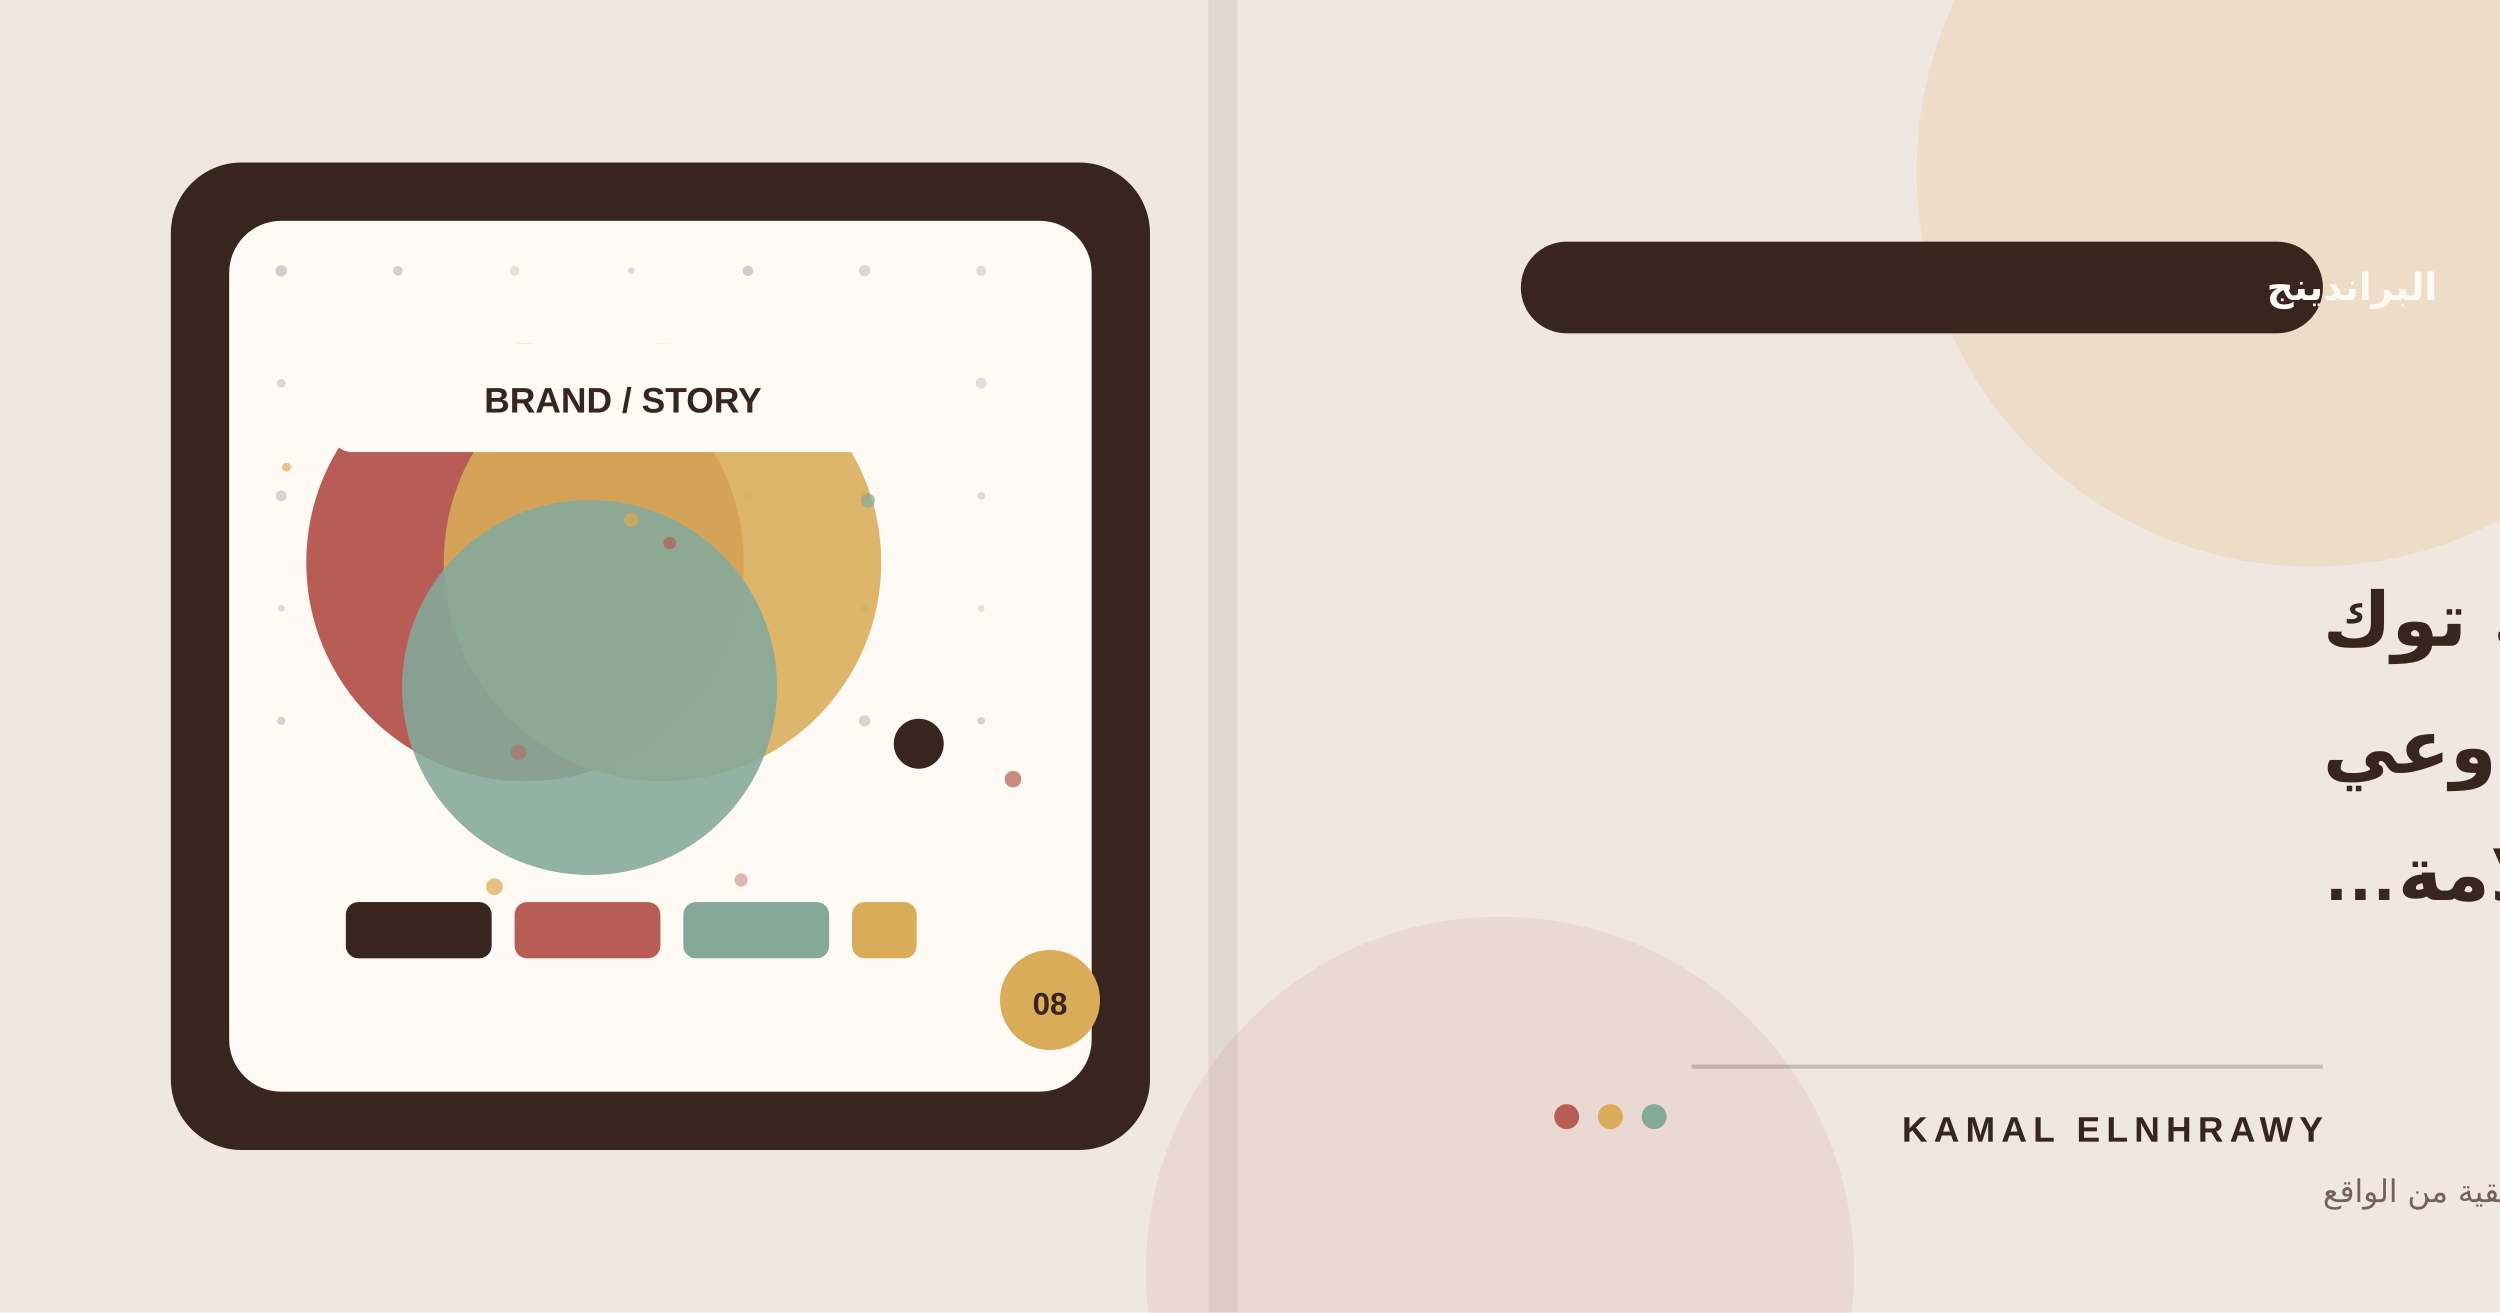
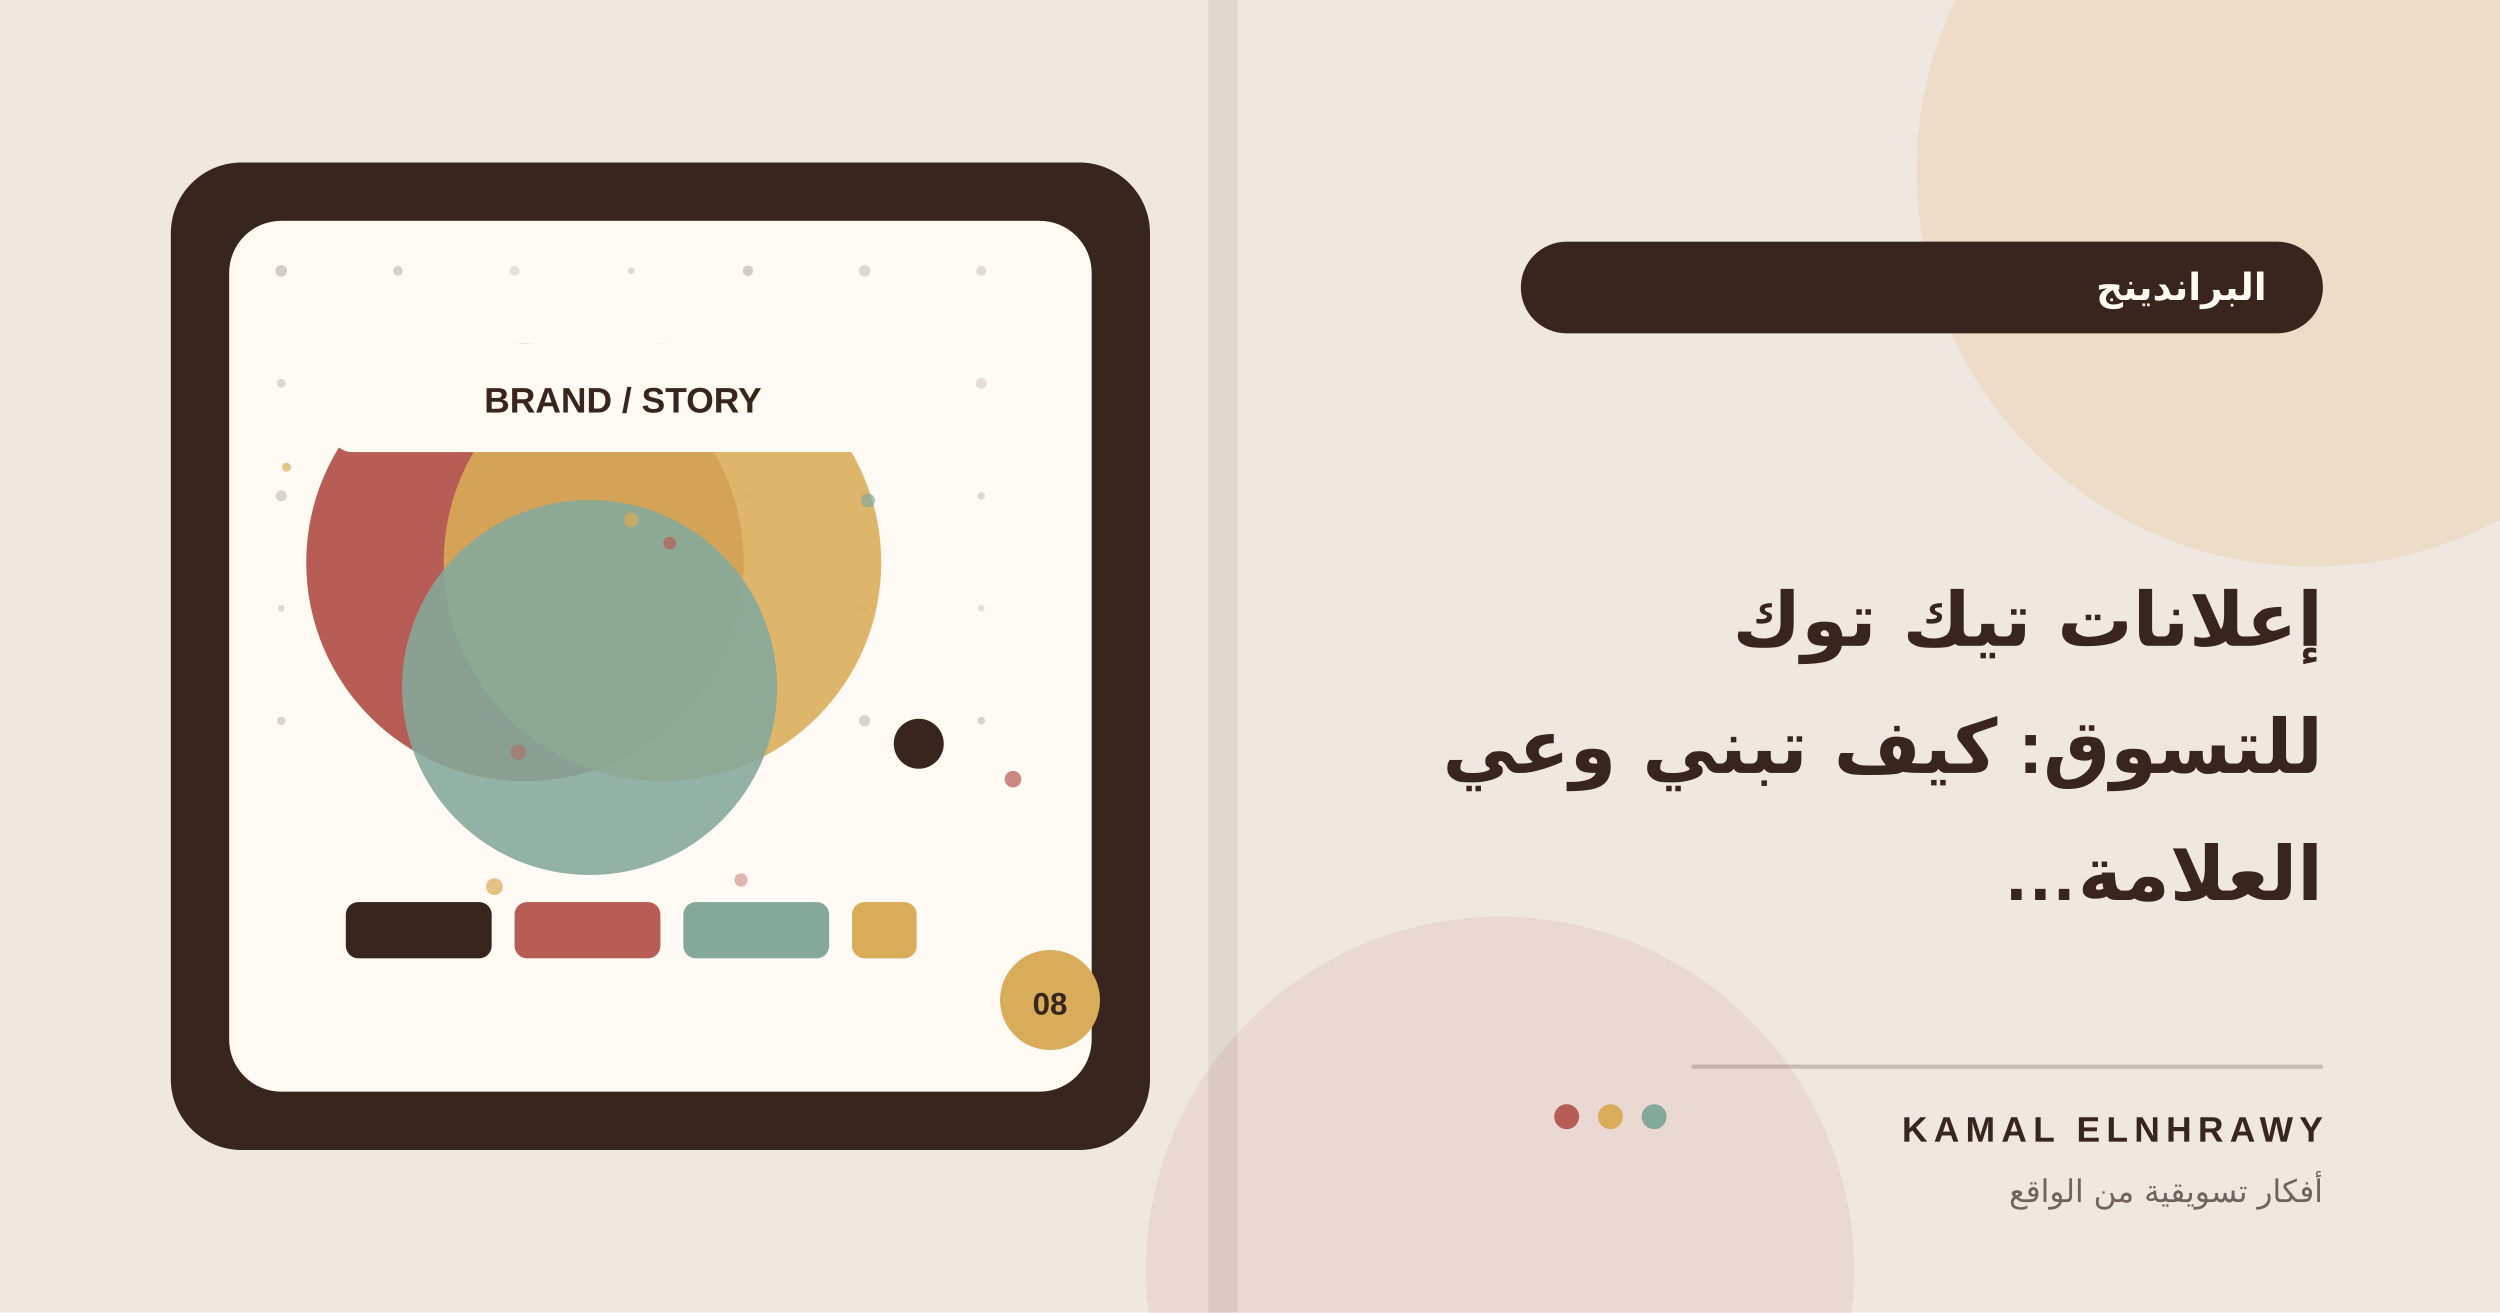
<svg xmlns="http://www.w3.org/2000/svg" width="1200" height="630" viewBox="0 0 1200 630" role="img" aria-labelledby="title desc">
  <rect width="1200" height="630" fill="#F0E7E1" />
  <circle cx="1110" cy="82" r="190" fill="#D8AC58" opacity="0.18" />
  <circle cx="720" cy="610" r="170" fill="#B85D55" opacity="0.10" />
  <path d="M580 0 H594 V630 H580 Z" fill="#38251D" opacity="0.08" />
  <g>
    <rect x="82" y="78" width="470" height="474" rx="34" fill="#38251D" />
    <rect x="110" y="106" width="414" height="418" rx="25" fill="#FFFAF4" />
    <circle cx="135" cy="130" r="2.777" fill="#38251D" opacity="0.217" />
    <circle cx="135" cy="184" r="2.071" fill="#38251D" opacity="0.166" />
    <circle cx="135" cy="238" r="2.632" fill="#38251D" opacity="0.18" />
    <circle cx="135" cy="292" r="1.642" fill="#38251D" opacity="0.154" />
    <circle cx="135" cy="346" r="1.996" fill="#38251D" opacity="0.189" />
    <circle cx="191" cy="130" r="2.306" fill="#38251D" opacity="0.202" />
    <circle cx="191" cy="184" r="2.571" fill="#38251D" opacity="0.168" />
    <circle cx="191" cy="238" r="1.766" fill="#38251D" opacity="0.125" />
    <circle cx="191" cy="292" r="2.601" fill="#38251D" opacity="0.207" />
    <circle cx="191" cy="346" r="2.293" fill="#38251D" opacity="0.143" />
    <circle cx="247" cy="130" r="2.3" fill="#38251D" opacity="0.127" />
    <circle cx="247" cy="184" r="1.976" fill="#38251D" opacity="0.18" />
    <circle cx="247" cy="238" r="2.217" fill="#38251D" opacity="0.161" />
    <circle cx="247" cy="292" r="2.331" fill="#38251D" opacity="0.125" />
    <circle cx="247" cy="346" r="2.147" fill="#38251D" opacity="0.172" />
    <circle cx="303" cy="130" r="1.61" fill="#38251D" opacity="0.153" />
    <circle cx="303" cy="184" r="2.469" fill="#38251D" opacity="0.145" />
    <circle cx="303" cy="238" r="2.246" fill="#38251D" opacity="0.22" />
    <circle cx="303" cy="292" r="1.719" fill="#38251D" opacity="0.16" />
    <circle cx="303" cy="346" r="2.397" fill="#38251D" opacity="0.165" />
    <circle cx="359" cy="130" r="2.482" fill="#38251D" opacity="0.216" />
    <circle cx="359" cy="184" r="1.811" fill="#38251D" opacity="0.192" />
    <circle cx="359" cy="238" r="1.995" fill="#38251D" opacity="0.154" />
    <circle cx="359" cy="292" r="2.171" fill="#38251D" opacity="0.211" />
    <circle cx="359" cy="346" r="1.765" fill="#38251D" opacity="0.12" />
    <circle cx="415" cy="130" r="2.752" fill="#38251D" opacity="0.163" />
    <circle cx="415" cy="184" r="2.389" fill="#38251D" opacity="0.148" />
    <circle cx="415" cy="238" r="2.152" fill="#38251D" opacity="0.156" />
    <circle cx="415" cy="292" r="1.666" fill="#38251D" opacity="0.166" />
    <circle cx="415" cy="346" r="2.716" fill="#38251D" opacity="0.187" />
    <circle cx="471" cy="130" r="2.402" fill="#38251D" opacity="0.146" />
    <circle cx="471" cy="184" r="2.616" fill="#38251D" opacity="0.133" />
    <circle cx="471" cy="238" r="1.801" fill="#38251D" opacity="0.159" />
    <circle cx="471" cy="292" r="1.623" fill="#38251D" opacity="0.126" />
    <circle cx="471" cy="346" r="1.831" fill="#38251D" opacity="0.199" />
    <circle cx="252" cy="270" r="105" fill="#B85D55" />
    <circle cx="318" cy="270" r="105" fill="#D8AC58" opacity="0.88" />
    <circle cx="283" cy="330" r="90" fill="#84A99B" opacity="0.88" />
    <rect x="159" y="165" width="280" height="52" rx="10" fill="#FFFAF4" />
    <text x="299" y="198" font-family="Arial, sans-serif" font-size="17" font-weight="700" fill="#38251D" text-anchor="middle">BRAND / STORY</text>
    <rect x="166" y="433" width="70" height="27" rx="6" fill="#38251D" />
    <rect x="247" y="433" width="70" height="27" rx="6" fill="#B85D55" />
    <rect x="328" y="433" width="70" height="27" rx="6" fill="#84A99B" />
    <rect x="409" y="433" width="31" height="27" rx="6" fill="#D8AC58" />
    <circle cx="441" cy="357" r="23" fill="#FFFAF4" />
    <circle cx="441" cy="357" r="12" fill="#38251D" />
    <circle cx="416.614" cy="240.262" r="3.377" fill="#84A99B" opacity="0.696" />
    <circle cx="176.208" cy="241.083" r="3.894" fill="#B85D55" opacity="0.781" />
    <circle cx="248.899" cy="361.089" r="3.732" fill="#B85D55" opacity="0.461" />
    <circle cx="486.237" cy="374.01" r="3.994" fill="#B85D55" opacity="0.719" />
    <circle cx="355.721" cy="422.397" r="3.188" fill="#B85D55" opacity="0.433" />
    <circle cx="321.496" cy="260.687" r="3.066" fill="#B85D55" opacity="0.678" />
    <circle cx="210.624" cy="253.404" r="3.279" fill="#B85D55" opacity="0.541" />
    <circle cx="237.312" cy="425.595" r="4.034" fill="#D8AC58" opacity="0.723" />
    <circle cx="137.522" cy="224.267" r="2.12" fill="#D8AC58" opacity="0.703" />
    <circle cx="302.983" cy="249.573" r="3.49" fill="#D8AC58" opacity="0.742" />
    <circle cx="504" cy="480" r="24" fill="#D8AC58" />
    <text x="504" y="487" font-family="Arial, sans-serif" font-size="15" font-weight="700" fill="#38251D" text-anchor="middle">08</text>
  </g>
  <rect x="730" y="116" width="385" height="44" rx="22" fill="#38251D" />
-   <text x="1088" y="144" text-anchor="end" direction="rtl" unicode-bidi="plaintext" font-family="Arial, sans-serif" font-size="18" font-weight="700" fill="#FFFAF4">البراندينج</text>
-   <text x="1115" y="310" text-anchor="end" direction="rtl" unicode-bidi="plaintext" font-family="Arial, sans-serif" font-size="36" font-weight="700" fill="#38251D">إعلانات تيك توك</text>
-   <text x="1115" y="371" text-anchor="end" direction="rtl" unicode-bidi="plaintext" font-family="Arial, sans-serif" font-size="36" font-weight="700" fill="#38251D">للتسوق: كيف تبني وعي</text>
-   <text x="1115" y="432" text-anchor="end" direction="rtl" unicode-bidi="plaintext" font-family="Arial, sans-serif" font-size="36" font-weight="700" fill="#38251D">العلامة…</text>
+   <text x="1088" y="144" text-anchor="start" direction="rtl" unicode-bidi="plaintext" font-family="Arial, sans-serif" font-size="18" font-weight="700" fill="#FFFAF4">البراندينج</text>
+   <text x="1115" y="310" text-anchor="start" direction="rtl" unicode-bidi="plaintext" font-family="Arial, sans-serif" font-size="36" font-weight="700" fill="#38251D">إعلانات تيك توك</text>
+   <text x="1115" y="371" text-anchor="start" direction="rtl" unicode-bidi="plaintext" font-family="Arial, sans-serif" font-size="36" font-weight="700" fill="#38251D">للتسوق: كيف تبني وعي</text>
+   <text x="1115" y="432" text-anchor="start" direction="rtl" unicode-bidi="plaintext" font-family="Arial, sans-serif" font-size="36" font-weight="700" fill="#38251D">العلامة…</text>
  <line x1="812" y1="512" x2="1115" y2="512" stroke="#38251D" stroke-width="2" opacity="0.22" />
  <text x="1115" y="548" text-anchor="end" font-family="Arial, sans-serif" font-size="17" font-weight="700" letter-spacing="3" fill="#38251D">KAMAL ELNHRAWY</text>
-   <text x="1115" y="577" text-anchor="end" direction="rtl" unicode-bidi="plaintext" font-family="Arial, sans-serif" font-size="15" fill="#38251D" opacity="0.68">أفكار تسويقية من الواقع</text>
+   <text x="1115" y="577" text-anchor="start" direction="rtl" unicode-bidi="plaintext" font-family="Arial, sans-serif" font-size="15" fill="#38251D" opacity="0.68">أفكار تسويقية من الواقع</text>
  <circle cx="752" cy="536" r="6" fill="#B85D55" />
  <circle cx="773" cy="536" r="6" fill="#D8AC58" />
  <circle cx="794" cy="536" r="6" fill="#84A99B" />
</svg>
